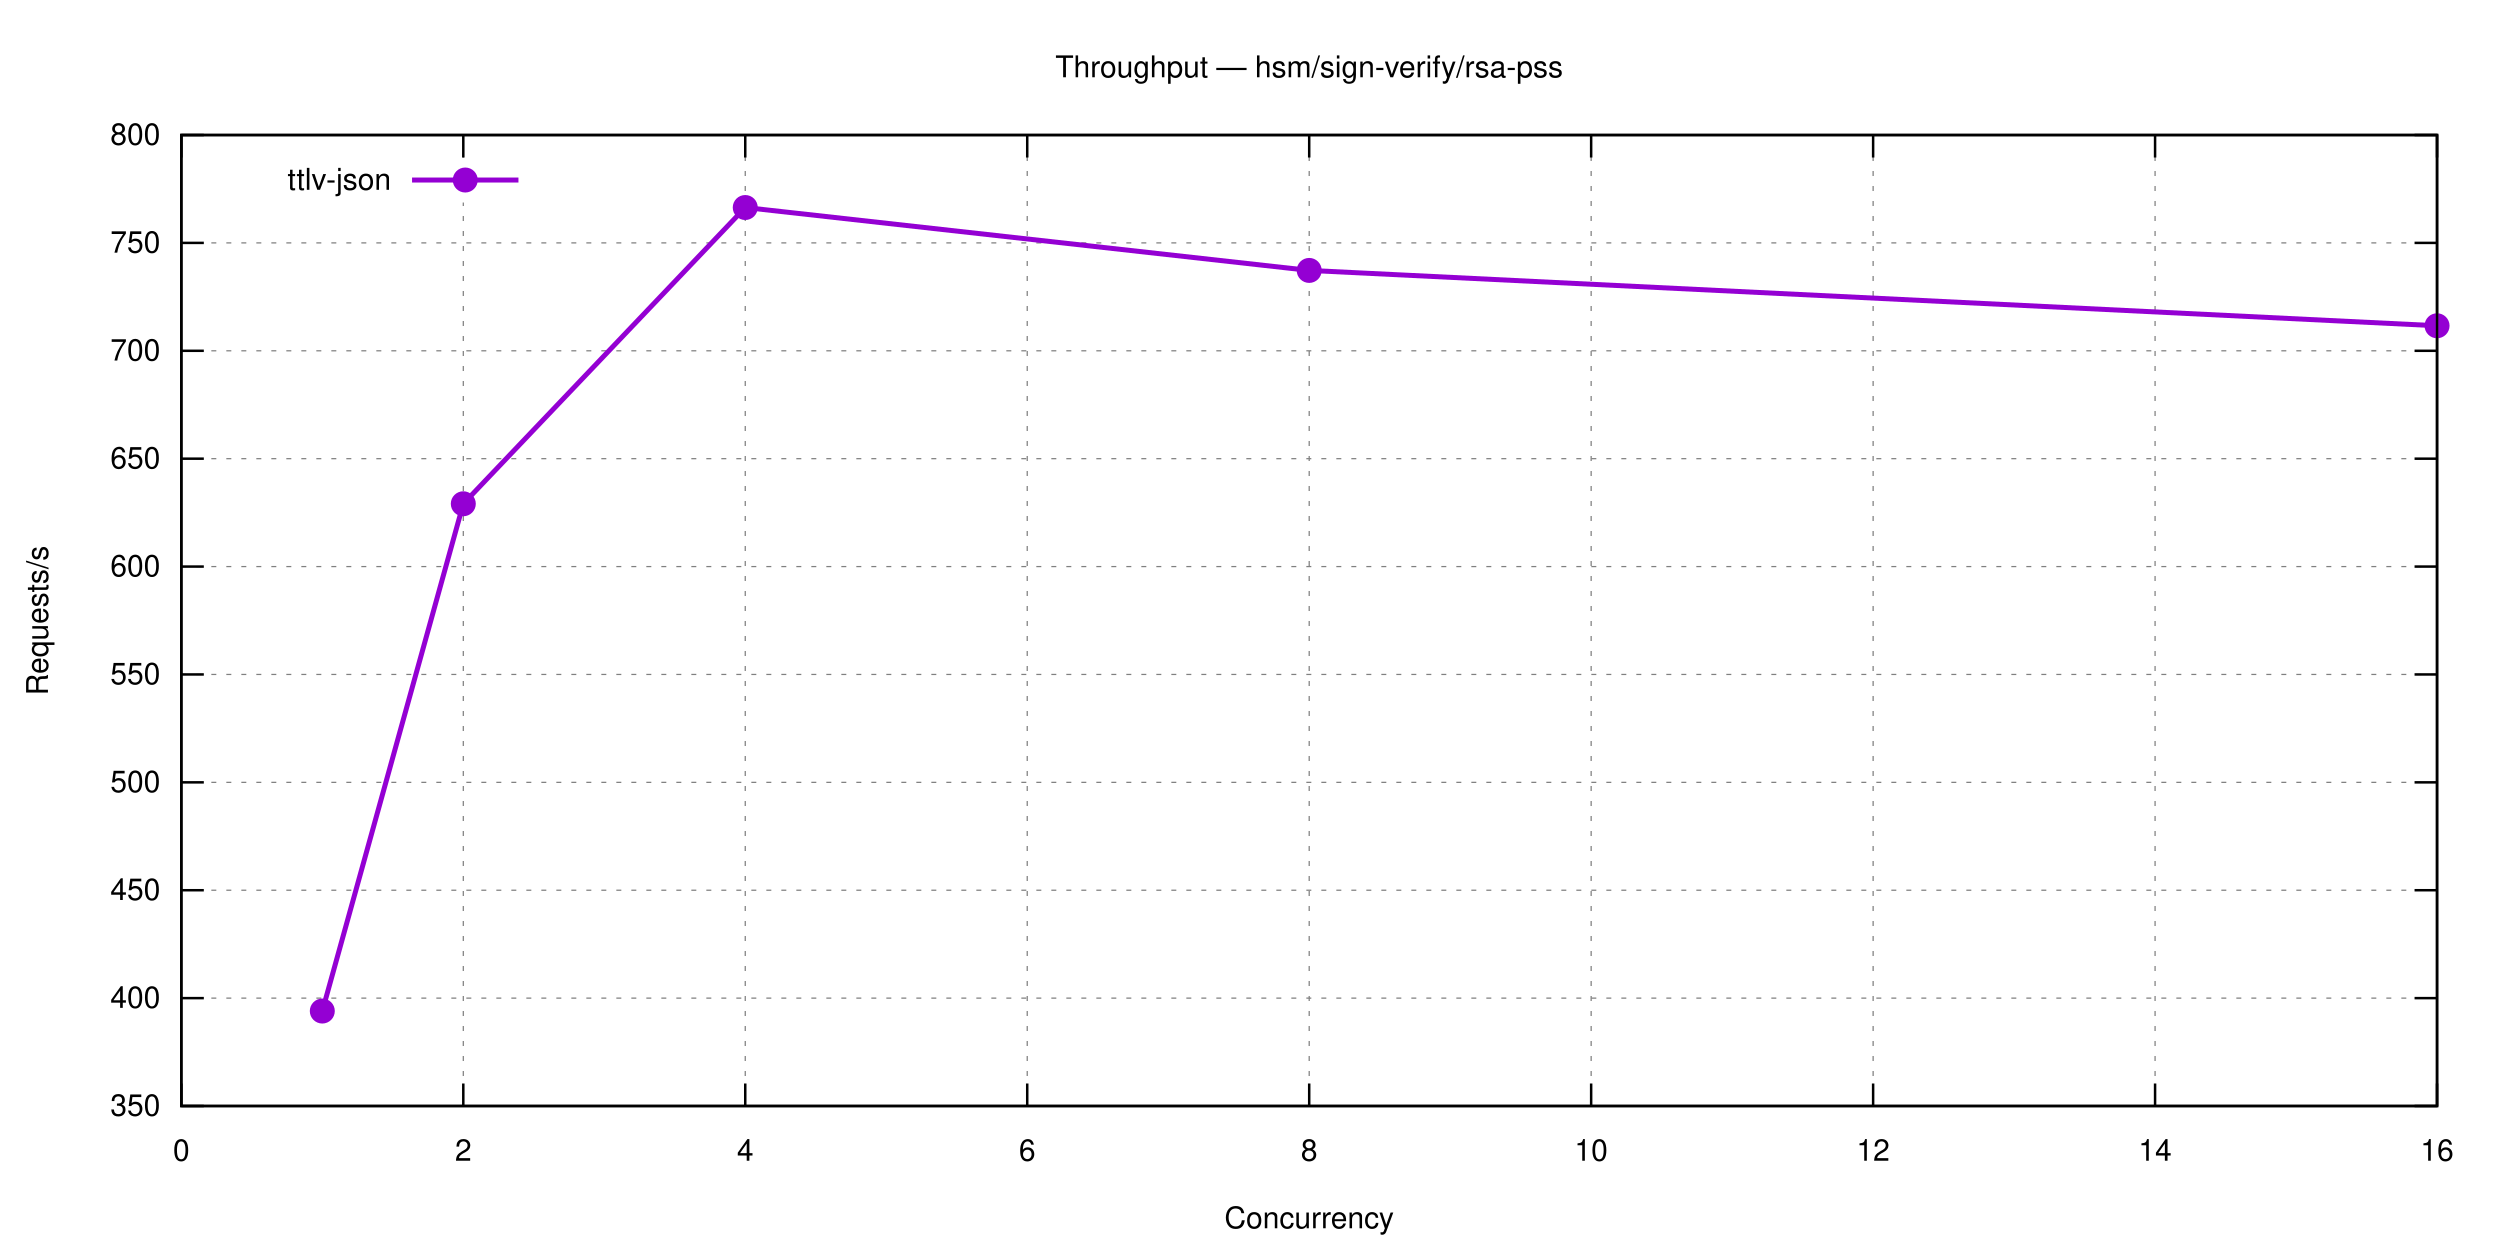
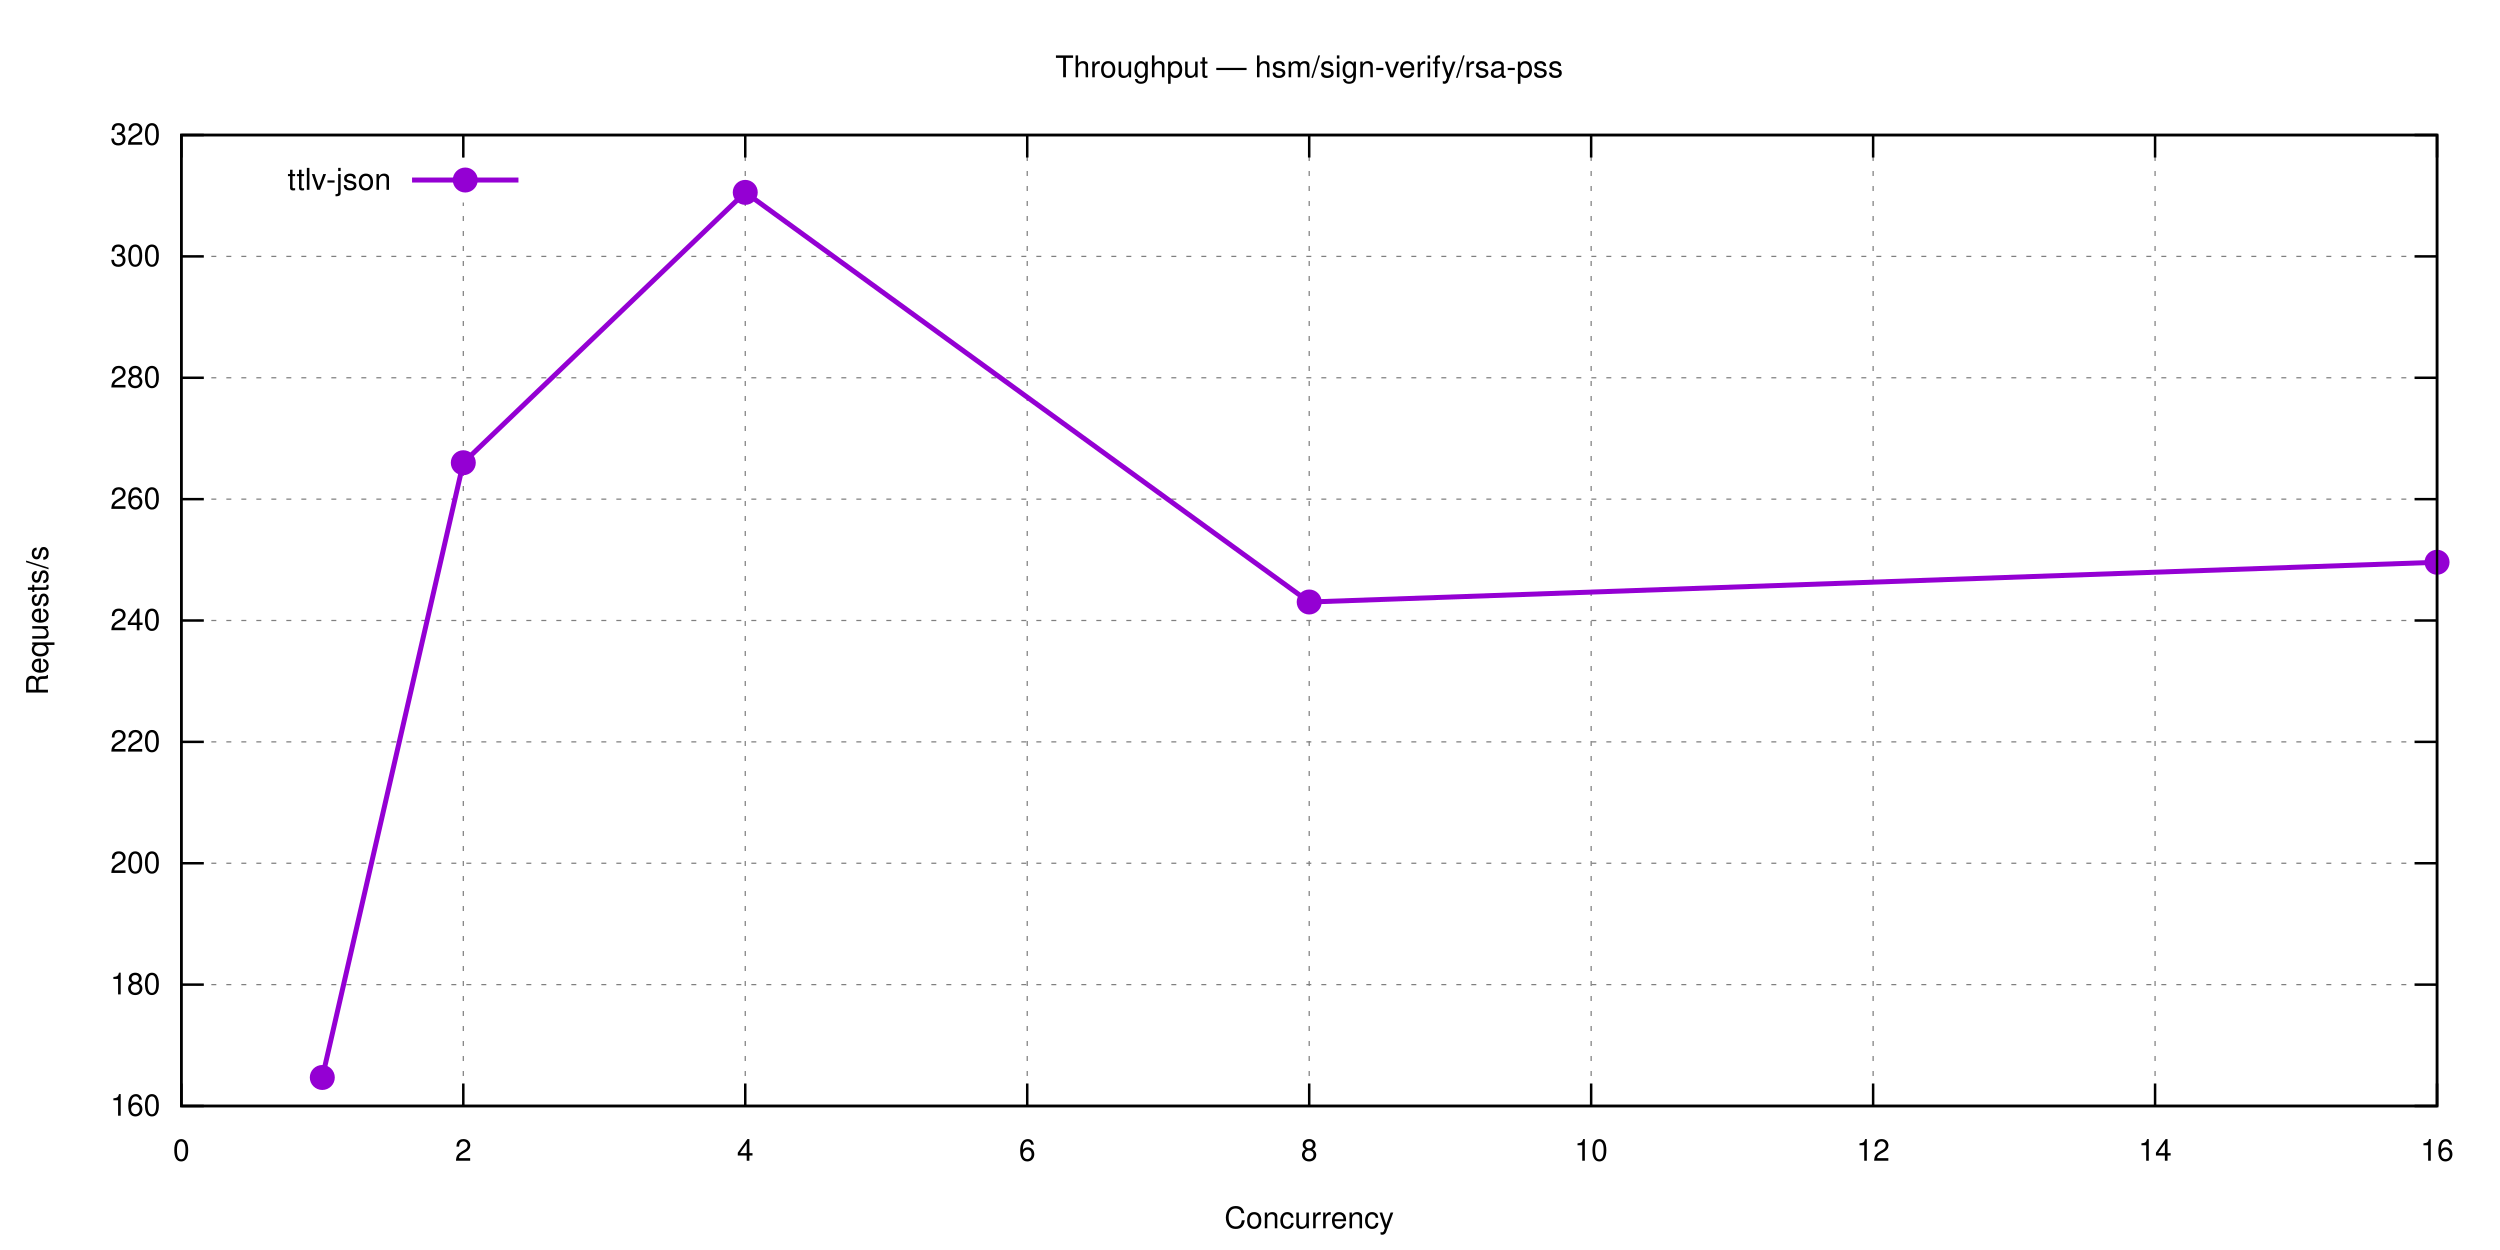
<svg xmlns="http://www.w3.org/2000/svg" xmlns:xlink="http://www.w3.org/1999/xlink" width="1000" height="500" viewBox="0 0 1000 500">
  <g id="gnuplot_canvas">
    <rect x="0" y="0" width="1000" height="500" fill="none" />
    <defs>
      <circle id="gpDot" r="0.5" stroke-width="0.5" stroke="currentColor" />
      <path id="gpPt0" stroke-width="0.222" stroke="currentColor" d="M-1,0 h2 M0,-1 v2" />
      <path id="gpPt1" stroke-width="0.222" stroke="currentColor" d="M-1,-1 L1,1 M1,-1 L-1,1" />
      <path id="gpPt2" stroke-width="0.222" stroke="currentColor" d="M-1,0 L1,0 M0,-1 L0,1 M-1,-1 L1,1 M-1,1 L1,-1" />
      <rect id="gpPt3" stroke-width="0.222" stroke="currentColor" x="-1" y="-1" width="2" height="2" />
      <rect id="gpPt4" stroke-width="0.222" stroke="currentColor" fill="currentColor" x="-1" y="-1" width="2" height="2" />
      <circle id="gpPt5" stroke-width="0.222" stroke="currentColor" cx="0" cy="0" r="1" />
      <use xlink:href="#gpPt5" id="gpPt6" fill="currentColor" stroke="none" />
      <path id="gpPt7" stroke-width="0.222" stroke="currentColor" d="M0,-1.33 L-1.33,0.67 L1.33,0.67 z" />
      <use xlink:href="#gpPt7" id="gpPt8" fill="currentColor" stroke="none" />
      <use xlink:href="#gpPt7" id="gpPt9" stroke="currentColor" transform="rotate(180)" />
      <use xlink:href="#gpPt9" id="gpPt10" fill="currentColor" stroke="none" />
      <use xlink:href="#gpPt3" id="gpPt11" stroke="currentColor" transform="rotate(45)" />
      <use xlink:href="#gpPt11" id="gpPt12" fill="currentColor" stroke="none" />
      <path id="gpPt13" stroke-width="0.222" stroke="currentColor" d="M0,1.330 L1.265,0.411 L0.782,-1.067 L-0.782,-1.076 L-1.265,0.411 z" />
      <use xlink:href="#gpPt13" id="gpPt14" fill="currentColor" stroke="none" />
      <filter id="textbox" filterUnits="objectBoundingBox" x="0" y="0" height="1" width="1">
        <feFlood flood-color="white" flood-opacity="1" result="bgnd" />
        <feComposite in="SourceGraphic" in2="bgnd" operator="atop" />
      </filter>
      <filter id="greybox" filterUnits="objectBoundingBox" x="0" y="0" height="1" width="1">
        <feFlood flood-color="lightgrey" flood-opacity="1" result="grey" />
        <feComposite in="SourceGraphic" in2="grey" operator="atop" />
      </filter>
    </defs>
    <g fill="none" color="white" stroke="currentColor" stroke-width="1.00" stroke-linecap="butt" stroke-linejoin="miter">
</g>
    <g fill="none" color="black" stroke="currentColor" stroke-width="1.00" stroke-linecap="butt" stroke-linejoin="miter">
</g>
    <g fill="none" color="black" stroke="black" stroke-width="0.50" stroke-linecap="butt" stroke-linejoin="miter">
</g>
    <g fill="none" color="gray" stroke="currentColor" stroke-width="0.50" stroke-linecap="butt" stroke-linejoin="miter">
      <path stroke="gray" stroke-dasharray="2,4" class="gridline" d="M72.53,442.40 L974.82,442.40  " />
    </g>
    <g fill="none" color="gray" stroke="gray" stroke-width="1.00" stroke-linecap="butt" stroke-linejoin="miter">
</g>
    <g fill="none" color="black" stroke="currentColor" stroke-width="1.00" stroke-linecap="butt" stroke-linejoin="miter">
      <path stroke="black" d="M72.53,442.40 L81.53,442.40 M974.82,442.40 L965.82,442.40  " />
      <g transform="translate(64.14,446.30)" stroke="none" fill="black" font-family="Helvetica" font-size="12.00" text-anchor="end">
        <text>
-           <tspan font-family="Helvetica"> 350</tspan>
-         </text>
-       </g>
-     </g>
-     <g fill="none" color="black" stroke="currentColor" stroke-width="1.00" stroke-linecap="butt" stroke-linejoin="miter">
- </g>
-     <g fill="none" color="black" stroke="black" stroke-width="0.50" stroke-linecap="butt" stroke-linejoin="miter">
- </g>
-     <g fill="none" color="gray" stroke="currentColor" stroke-width="0.50" stroke-linecap="butt" stroke-linejoin="miter">
-       <path stroke="gray" stroke-dasharray="2,4" class="gridline" d="M72.53,399.25 L974.82,399.25  " />
-     </g>
-     <g fill="none" color="gray" stroke="gray" stroke-width="1.00" stroke-linecap="butt" stroke-linejoin="miter">
- </g>
-     <g fill="none" color="black" stroke="currentColor" stroke-width="1.00" stroke-linecap="butt" stroke-linejoin="miter">
-       <path stroke="black" d="M72.53,399.25 L81.53,399.25 M974.82,399.25 L965.82,399.25  " />
-       <g transform="translate(64.14,403.15)" stroke="none" fill="black" font-family="Helvetica" font-size="12.00" text-anchor="end">
-         <text>
-           <tspan font-family="Helvetica"> 400</tspan>
-         </text>
-       </g>
-     </g>
-     <g fill="none" color="black" stroke="currentColor" stroke-width="1.00" stroke-linecap="butt" stroke-linejoin="miter">
- </g>
-     <g fill="none" color="black" stroke="black" stroke-width="0.50" stroke-linecap="butt" stroke-linejoin="miter">
- </g>
-     <g fill="none" color="gray" stroke="currentColor" stroke-width="0.50" stroke-linecap="butt" stroke-linejoin="miter">
-       <path stroke="gray" stroke-dasharray="2,4" class="gridline" d="M72.53,356.09 L974.82,356.09  " />
-     </g>
-     <g fill="none" color="gray" stroke="gray" stroke-width="1.00" stroke-linecap="butt" stroke-linejoin="miter">
- </g>
-     <g fill="none" color="black" stroke="currentColor" stroke-width="1.00" stroke-linecap="butt" stroke-linejoin="miter">
-       <path stroke="black" d="M72.53,356.09 L81.53,356.09 M974.82,356.09 L965.82,356.09  " />
-       <g transform="translate(64.14,359.99)" stroke="none" fill="black" font-family="Helvetica" font-size="12.00" text-anchor="end">
-         <text>
-           <tspan font-family="Helvetica"> 450</tspan>
-         </text>
-       </g>
-     </g>
-     <g fill="none" color="black" stroke="currentColor" stroke-width="1.00" stroke-linecap="butt" stroke-linejoin="miter">
- </g>
-     <g fill="none" color="black" stroke="black" stroke-width="0.50" stroke-linecap="butt" stroke-linejoin="miter">
- </g>
-     <g fill="none" color="gray" stroke="currentColor" stroke-width="0.50" stroke-linecap="butt" stroke-linejoin="miter">
-       <path stroke="gray" stroke-dasharray="2,4" class="gridline" d="M72.53,312.94 L974.82,312.94  " />
-     </g>
-     <g fill="none" color="gray" stroke="gray" stroke-width="1.00" stroke-linecap="butt" stroke-linejoin="miter">
- </g>
-     <g fill="none" color="black" stroke="currentColor" stroke-width="1.00" stroke-linecap="butt" stroke-linejoin="miter">
-       <path stroke="black" d="M72.53,312.94 L81.53,312.94 M974.82,312.94 L965.82,312.94  " />
-       <g transform="translate(64.14,316.84)" stroke="none" fill="black" font-family="Helvetica" font-size="12.00" text-anchor="end">
-         <text>
-           <tspan font-family="Helvetica"> 500</tspan>
-         </text>
-       </g>
-     </g>
-     <g fill="none" color="black" stroke="currentColor" stroke-width="1.00" stroke-linecap="butt" stroke-linejoin="miter">
- </g>
-     <g fill="none" color="black" stroke="black" stroke-width="0.50" stroke-linecap="butt" stroke-linejoin="miter">
- </g>
-     <g fill="none" color="gray" stroke="currentColor" stroke-width="0.50" stroke-linecap="butt" stroke-linejoin="miter">
-       <path stroke="gray" stroke-dasharray="2,4" class="gridline" d="M72.53,269.78 L974.82,269.78  " />
-     </g>
-     <g fill="none" color="gray" stroke="gray" stroke-width="1.00" stroke-linecap="butt" stroke-linejoin="miter">
- </g>
-     <g fill="none" color="black" stroke="currentColor" stroke-width="1.00" stroke-linecap="butt" stroke-linejoin="miter">
-       <path stroke="black" d="M72.53,269.78 L81.53,269.78 M974.82,269.78 L965.82,269.78  " />
-       <g transform="translate(64.14,273.68)" stroke="none" fill="black" font-family="Helvetica" font-size="12.00" text-anchor="end">
-         <text>
-           <tspan font-family="Helvetica"> 550</tspan>
-         </text>
-       </g>
-     </g>
-     <g fill="none" color="black" stroke="currentColor" stroke-width="1.00" stroke-linecap="butt" stroke-linejoin="miter">
- </g>
-     <g fill="none" color="black" stroke="black" stroke-width="0.50" stroke-linecap="butt" stroke-linejoin="miter">
- </g>
-     <g fill="none" color="gray" stroke="currentColor" stroke-width="0.50" stroke-linecap="butt" stroke-linejoin="miter">
-       <path stroke="gray" stroke-dasharray="2,4" class="gridline" d="M72.53,226.63 L974.82,226.63  " />
-     </g>
-     <g fill="none" color="gray" stroke="gray" stroke-width="1.00" stroke-linecap="butt" stroke-linejoin="miter">
- </g>
-     <g fill="none" color="black" stroke="currentColor" stroke-width="1.00" stroke-linecap="butt" stroke-linejoin="miter">
-       <path stroke="black" d="M72.53,226.63 L81.53,226.63 M974.82,226.63 L965.82,226.63  " />
-       <g transform="translate(64.14,230.53)" stroke="none" fill="black" font-family="Helvetica" font-size="12.00" text-anchor="end">
-         <text>
-           <tspan font-family="Helvetica"> 600</tspan>
-         </text>
-       </g>
-     </g>
-     <g fill="none" color="black" stroke="currentColor" stroke-width="1.00" stroke-linecap="butt" stroke-linejoin="miter">
- </g>
-     <g fill="none" color="black" stroke="black" stroke-width="0.50" stroke-linecap="butt" stroke-linejoin="miter">
- </g>
-     <g fill="none" color="gray" stroke="currentColor" stroke-width="0.50" stroke-linecap="butt" stroke-linejoin="miter">
-       <path stroke="gray" stroke-dasharray="2,4" class="gridline" d="M72.53,183.47 L974.82,183.47  " />
-     </g>
-     <g fill="none" color="gray" stroke="gray" stroke-width="1.00" stroke-linecap="butt" stroke-linejoin="miter">
- </g>
-     <g fill="none" color="black" stroke="currentColor" stroke-width="1.00" stroke-linecap="butt" stroke-linejoin="miter">
-       <path stroke="black" d="M72.53,183.47 L81.53,183.47 M974.82,183.47 L965.82,183.47  " />
-       <g transform="translate(64.14,187.37)" stroke="none" fill="black" font-family="Helvetica" font-size="12.00" text-anchor="end">
-         <text>
-           <tspan font-family="Helvetica"> 650</tspan>
-         </text>
-       </g>
-     </g>
-     <g fill="none" color="black" stroke="currentColor" stroke-width="1.00" stroke-linecap="butt" stroke-linejoin="miter">
- </g>
-     <g fill="none" color="black" stroke="black" stroke-width="0.50" stroke-linecap="butt" stroke-linejoin="miter">
- </g>
-     <g fill="none" color="gray" stroke="currentColor" stroke-width="0.50" stroke-linecap="butt" stroke-linejoin="miter">
-       <path stroke="gray" stroke-dasharray="2,4" class="gridline" d="M72.53,140.32 L974.82,140.32  " />
-     </g>
-     <g fill="none" color="gray" stroke="gray" stroke-width="1.00" stroke-linecap="butt" stroke-linejoin="miter">
- </g>
-     <g fill="none" color="black" stroke="currentColor" stroke-width="1.00" stroke-linecap="butt" stroke-linejoin="miter">
-       <path stroke="black" d="M72.53,140.32 L81.53,140.32 M974.82,140.32 L965.82,140.32  " />
-       <g transform="translate(64.14,144.22)" stroke="none" fill="black" font-family="Helvetica" font-size="12.00" text-anchor="end">
-         <text>
-           <tspan font-family="Helvetica"> 700</tspan>
-         </text>
-       </g>
-     </g>
-     <g fill="none" color="black" stroke="currentColor" stroke-width="1.00" stroke-linecap="butt" stroke-linejoin="miter">
- </g>
-     <g fill="none" color="black" stroke="black" stroke-width="0.50" stroke-linecap="butt" stroke-linejoin="miter">
- </g>
-     <g fill="none" color="gray" stroke="currentColor" stroke-width="0.50" stroke-linecap="butt" stroke-linejoin="miter">
-       <path stroke="gray" stroke-dasharray="2,4" class="gridline" d="M72.53,97.16 L974.82,97.16  " />
-     </g>
-     <g fill="none" color="gray" stroke="gray" stroke-width="1.00" stroke-linecap="butt" stroke-linejoin="miter">
- </g>
-     <g fill="none" color="black" stroke="currentColor" stroke-width="1.00" stroke-linecap="butt" stroke-linejoin="miter">
-       <path stroke="black" d="M72.53,97.16 L81.53,97.16 M974.82,97.16 L965.82,97.16  " />
-       <g transform="translate(64.14,101.06)" stroke="none" fill="black" font-family="Helvetica" font-size="12.00" text-anchor="end">
-         <text>
-           <tspan font-family="Helvetica"> 750</tspan>
+           <tspan font-family="Helvetica"> 160</tspan>
+         </text>
+       </g>
+     </g>
+     <g fill="none" color="black" stroke="currentColor" stroke-width="1.00" stroke-linecap="butt" stroke-linejoin="miter">
+ </g>
+     <g fill="none" color="black" stroke="black" stroke-width="0.50" stroke-linecap="butt" stroke-linejoin="miter">
+ </g>
+     <g fill="none" color="gray" stroke="currentColor" stroke-width="0.50" stroke-linecap="butt" stroke-linejoin="miter">
+       <path stroke="gray" stroke-dasharray="2,4" class="gridline" d="M72.53,393.85 L974.82,393.85  " />
+     </g>
+     <g fill="none" color="gray" stroke="gray" stroke-width="1.00" stroke-linecap="butt" stroke-linejoin="miter">
+ </g>
+     <g fill="none" color="black" stroke="currentColor" stroke-width="1.00" stroke-linecap="butt" stroke-linejoin="miter">
+       <path stroke="black" d="M72.53,393.85 L81.53,393.85 M974.82,393.85 L965.82,393.85  " />
+       <g transform="translate(64.14,397.75)" stroke="none" fill="black" font-family="Helvetica" font-size="12.00" text-anchor="end">
+         <text>
+           <tspan font-family="Helvetica"> 180</tspan>
+         </text>
+       </g>
+     </g>
+     <g fill="none" color="black" stroke="currentColor" stroke-width="1.00" stroke-linecap="butt" stroke-linejoin="miter">
+ </g>
+     <g fill="none" color="black" stroke="black" stroke-width="0.50" stroke-linecap="butt" stroke-linejoin="miter">
+ </g>
+     <g fill="none" color="gray" stroke="currentColor" stroke-width="0.50" stroke-linecap="butt" stroke-linejoin="miter">
+       <path stroke="gray" stroke-dasharray="2,4" class="gridline" d="M72.53,345.30 L974.82,345.30  " />
+     </g>
+     <g fill="none" color="gray" stroke="gray" stroke-width="1.00" stroke-linecap="butt" stroke-linejoin="miter">
+ </g>
+     <g fill="none" color="black" stroke="currentColor" stroke-width="1.00" stroke-linecap="butt" stroke-linejoin="miter">
+       <path stroke="black" d="M72.53,345.30 L81.53,345.30 M974.82,345.30 L965.82,345.30  " />
+       <g transform="translate(64.14,349.20)" stroke="none" fill="black" font-family="Helvetica" font-size="12.00" text-anchor="end">
+         <text>
+           <tspan font-family="Helvetica"> 200</tspan>
+         </text>
+       </g>
+     </g>
+     <g fill="none" color="black" stroke="currentColor" stroke-width="1.00" stroke-linecap="butt" stroke-linejoin="miter">
+ </g>
+     <g fill="none" color="black" stroke="black" stroke-width="0.50" stroke-linecap="butt" stroke-linejoin="miter">
+ </g>
+     <g fill="none" color="gray" stroke="currentColor" stroke-width="0.50" stroke-linecap="butt" stroke-linejoin="miter">
+       <path stroke="gray" stroke-dasharray="2,4" class="gridline" d="M72.53,296.75 L974.82,296.75  " />
+     </g>
+     <g fill="none" color="gray" stroke="gray" stroke-width="1.00" stroke-linecap="butt" stroke-linejoin="miter">
+ </g>
+     <g fill="none" color="black" stroke="currentColor" stroke-width="1.00" stroke-linecap="butt" stroke-linejoin="miter">
+       <path stroke="black" d="M72.53,296.75 L81.53,296.75 M974.82,296.75 L965.82,296.75  " />
+       <g transform="translate(64.14,300.65)" stroke="none" fill="black" font-family="Helvetica" font-size="12.00" text-anchor="end">
+         <text>
+           <tspan font-family="Helvetica"> 220</tspan>
+         </text>
+       </g>
+     </g>
+     <g fill="none" color="black" stroke="currentColor" stroke-width="1.00" stroke-linecap="butt" stroke-linejoin="miter">
+ </g>
+     <g fill="none" color="black" stroke="black" stroke-width="0.50" stroke-linecap="butt" stroke-linejoin="miter">
+ </g>
+     <g fill="none" color="gray" stroke="currentColor" stroke-width="0.50" stroke-linecap="butt" stroke-linejoin="miter">
+       <path stroke="gray" stroke-dasharray="2,4" class="gridline" d="M72.53,248.20 L974.82,248.20  " />
+     </g>
+     <g fill="none" color="gray" stroke="gray" stroke-width="1.00" stroke-linecap="butt" stroke-linejoin="miter">
+ </g>
+     <g fill="none" color="black" stroke="currentColor" stroke-width="1.00" stroke-linecap="butt" stroke-linejoin="miter">
+       <path stroke="black" d="M72.53,248.20 L81.53,248.20 M974.82,248.20 L965.82,248.20  " />
+       <g transform="translate(64.14,252.10)" stroke="none" fill="black" font-family="Helvetica" font-size="12.00" text-anchor="end">
+         <text>
+           <tspan font-family="Helvetica"> 240</tspan>
+         </text>
+       </g>
+     </g>
+     <g fill="none" color="black" stroke="currentColor" stroke-width="1.00" stroke-linecap="butt" stroke-linejoin="miter">
+ </g>
+     <g fill="none" color="black" stroke="black" stroke-width="0.50" stroke-linecap="butt" stroke-linejoin="miter">
+ </g>
+     <g fill="none" color="gray" stroke="currentColor" stroke-width="0.50" stroke-linecap="butt" stroke-linejoin="miter">
+       <path stroke="gray" stroke-dasharray="2,4" class="gridline" d="M72.53,199.66 L974.82,199.66  " />
+     </g>
+     <g fill="none" color="gray" stroke="gray" stroke-width="1.00" stroke-linecap="butt" stroke-linejoin="miter">
+ </g>
+     <g fill="none" color="black" stroke="currentColor" stroke-width="1.00" stroke-linecap="butt" stroke-linejoin="miter">
+       <path stroke="black" d="M72.53,199.66 L81.53,199.66 M974.82,199.66 L965.82,199.66  " />
+       <g transform="translate(64.14,203.56)" stroke="none" fill="black" font-family="Helvetica" font-size="12.00" text-anchor="end">
+         <text>
+           <tspan font-family="Helvetica"> 260</tspan>
+         </text>
+       </g>
+     </g>
+     <g fill="none" color="black" stroke="currentColor" stroke-width="1.00" stroke-linecap="butt" stroke-linejoin="miter">
+ </g>
+     <g fill="none" color="black" stroke="black" stroke-width="0.50" stroke-linecap="butt" stroke-linejoin="miter">
+ </g>
+     <g fill="none" color="gray" stroke="currentColor" stroke-width="0.50" stroke-linecap="butt" stroke-linejoin="miter">
+       <path stroke="gray" stroke-dasharray="2,4" class="gridline" d="M72.53,151.11 L974.82,151.11  " />
+     </g>
+     <g fill="none" color="gray" stroke="gray" stroke-width="1.00" stroke-linecap="butt" stroke-linejoin="miter">
+ </g>
+     <g fill="none" color="black" stroke="currentColor" stroke-width="1.00" stroke-linecap="butt" stroke-linejoin="miter">
+       <path stroke="black" d="M72.53,151.11 L81.53,151.11 M974.82,151.11 L965.82,151.11  " />
+       <g transform="translate(64.14,155.01)" stroke="none" fill="black" font-family="Helvetica" font-size="12.00" text-anchor="end">
+         <text>
+           <tspan font-family="Helvetica"> 280</tspan>
+         </text>
+       </g>
+     </g>
+     <g fill="none" color="black" stroke="currentColor" stroke-width="1.00" stroke-linecap="butt" stroke-linejoin="miter">
+ </g>
+     <g fill="none" color="black" stroke="black" stroke-width="0.50" stroke-linecap="butt" stroke-linejoin="miter">
+ </g>
+     <g fill="none" color="gray" stroke="currentColor" stroke-width="0.50" stroke-linecap="butt" stroke-linejoin="miter">
+       <path stroke="gray" stroke-dasharray="2,4" class="gridline" d="M72.53,102.56 L974.82,102.56  " />
+     </g>
+     <g fill="none" color="gray" stroke="gray" stroke-width="1.00" stroke-linecap="butt" stroke-linejoin="miter">
+ </g>
+     <g fill="none" color="black" stroke="currentColor" stroke-width="1.00" stroke-linecap="butt" stroke-linejoin="miter">
+       <path stroke="black" d="M72.53,102.56 L81.53,102.56 M974.82,102.56 L965.82,102.56  " />
+       <g transform="translate(64.14,106.46)" stroke="none" fill="black" font-family="Helvetica" font-size="12.00" text-anchor="end">
+         <text>
+           <tspan font-family="Helvetica"> 300</tspan>
        </text>
      </g>
    </g>
    <g fill="none" color="black" stroke="currentColor" stroke-width="1.00" stroke-linecap="butt" stroke-linejoin="miter">
</g>
    <g fill="none" color="black" stroke="black" stroke-width="0.50" stroke-linecap="butt" stroke-linejoin="miter">
</g>
    <g fill="none" color="gray" stroke="currentColor" stroke-width="0.50" stroke-linecap="butt" stroke-linejoin="miter">
      <path stroke="gray" stroke-dasharray="2,4" class="gridline" d="M72.53,54.01 L974.82,54.01  " />
    </g>
    <g fill="none" color="gray" stroke="gray" stroke-width="1.00" stroke-linecap="butt" stroke-linejoin="miter">
</g>
    <g fill="none" color="black" stroke="currentColor" stroke-width="1.00" stroke-linecap="butt" stroke-linejoin="miter">
      <path stroke="black" d="M72.53,54.01 L81.53,54.01 M974.82,54.01 L965.82,54.01  " />
      <g transform="translate(64.14,57.91)" stroke="none" fill="black" font-family="Helvetica" font-size="12.00" text-anchor="end">
        <text>
-           <tspan font-family="Helvetica"> 800</tspan>
+           <tspan font-family="Helvetica"> 320</tspan>
        </text>
      </g>
    </g>
    <g fill="none" color="black" stroke="currentColor" stroke-width="1.00" stroke-linecap="butt" stroke-linejoin="miter">
</g>
    <g fill="none" color="black" stroke="black" stroke-width="0.50" stroke-linecap="butt" stroke-linejoin="miter">
</g>
    <g fill="none" color="gray" stroke="currentColor" stroke-width="0.50" stroke-linecap="butt" stroke-linejoin="miter">
      <path stroke="gray" stroke-dasharray="2,4" class="gridline" d="M72.53,442.40 L72.53,54.01  " />
    </g>
    <g fill="none" color="gray" stroke="gray" stroke-width="1.00" stroke-linecap="butt" stroke-linejoin="miter">
</g>
    <g fill="none" color="black" stroke="currentColor" stroke-width="1.00" stroke-linecap="butt" stroke-linejoin="miter">
      <path stroke="black" d="M72.53,442.40 L72.53,433.40 M72.53,54.01 L72.53,63.01  " />
      <g transform="translate(72.53,464.30)" stroke="none" fill="black" font-family="Helvetica" font-size="12.00" text-anchor="middle">
        <text>
          <tspan font-family="Helvetica"> 0</tspan>
        </text>
      </g>
    </g>
    <g fill="none" color="black" stroke="currentColor" stroke-width="1.00" stroke-linecap="butt" stroke-linejoin="miter">
</g>
    <g fill="none" color="black" stroke="black" stroke-width="0.50" stroke-linecap="butt" stroke-linejoin="miter">
</g>
    <g fill="none" color="gray" stroke="currentColor" stroke-width="0.50" stroke-linecap="butt" stroke-linejoin="miter">
      <path stroke="gray" stroke-dasharray="2,4" class="gridline" d="M185.32,442.40 L185.32,81.01 M185.32,63.01 L185.32,54.01  " />
    </g>
    <g fill="none" color="gray" stroke="gray" stroke-width="1.00" stroke-linecap="butt" stroke-linejoin="miter">
</g>
    <g fill="none" color="black" stroke="currentColor" stroke-width="1.00" stroke-linecap="butt" stroke-linejoin="miter">
      <path stroke="black" d="M185.32,442.40 L185.32,433.40 M185.32,54.01 L185.32,63.01  " />
      <g transform="translate(185.32,464.30)" stroke="none" fill="black" font-family="Helvetica" font-size="12.00" text-anchor="middle">
        <text>
          <tspan font-family="Helvetica"> 2</tspan>
        </text>
      </g>
    </g>
    <g fill="none" color="black" stroke="currentColor" stroke-width="1.00" stroke-linecap="butt" stroke-linejoin="miter">
</g>
    <g fill="none" color="black" stroke="black" stroke-width="0.50" stroke-linecap="butt" stroke-linejoin="miter">
</g>
    <g fill="none" color="gray" stroke="currentColor" stroke-width="0.50" stroke-linecap="butt" stroke-linejoin="miter">
      <path stroke="gray" stroke-dasharray="2,4" class="gridline" d="M298.10,442.40 L298.10,54.01  " />
    </g>
    <g fill="none" color="gray" stroke="gray" stroke-width="1.00" stroke-linecap="butt" stroke-linejoin="miter">
</g>
    <g fill="none" color="black" stroke="currentColor" stroke-width="1.00" stroke-linecap="butt" stroke-linejoin="miter">
      <path stroke="black" d="M298.10,442.40 L298.10,433.40 M298.10,54.01 L298.10,63.01  " />
      <g transform="translate(298.10,464.30)" stroke="none" fill="black" font-family="Helvetica" font-size="12.00" text-anchor="middle">
        <text>
          <tspan font-family="Helvetica"> 4</tspan>
        </text>
      </g>
    </g>
    <g fill="none" color="black" stroke="currentColor" stroke-width="1.00" stroke-linecap="butt" stroke-linejoin="miter">
</g>
    <g fill="none" color="black" stroke="black" stroke-width="0.50" stroke-linecap="butt" stroke-linejoin="miter">
</g>
    <g fill="none" color="gray" stroke="currentColor" stroke-width="0.50" stroke-linecap="butt" stroke-linejoin="miter">
      <path stroke="gray" stroke-dasharray="2,4" class="gridline" d="M410.89,442.40 L410.89,54.01  " />
    </g>
    <g fill="none" color="gray" stroke="gray" stroke-width="1.00" stroke-linecap="butt" stroke-linejoin="miter">
</g>
    <g fill="none" color="black" stroke="currentColor" stroke-width="1.00" stroke-linecap="butt" stroke-linejoin="miter">
      <path stroke="black" d="M410.89,442.40 L410.89,433.40 M410.89,54.01 L410.89,63.01  " />
      <g transform="translate(410.89,464.30)" stroke="none" fill="black" font-family="Helvetica" font-size="12.00" text-anchor="middle">
        <text>
          <tspan font-family="Helvetica"> 6</tspan>
        </text>
      </g>
    </g>
    <g fill="none" color="black" stroke="currentColor" stroke-width="1.00" stroke-linecap="butt" stroke-linejoin="miter">
</g>
    <g fill="none" color="black" stroke="black" stroke-width="0.50" stroke-linecap="butt" stroke-linejoin="miter">
</g>
    <g fill="none" color="gray" stroke="currentColor" stroke-width="0.50" stroke-linecap="butt" stroke-linejoin="miter">
      <path stroke="gray" stroke-dasharray="2,4" class="gridline" d="M523.68,442.40 L523.68,54.01  " />
    </g>
    <g fill="none" color="gray" stroke="gray" stroke-width="1.00" stroke-linecap="butt" stroke-linejoin="miter">
</g>
    <g fill="none" color="black" stroke="currentColor" stroke-width="1.00" stroke-linecap="butt" stroke-linejoin="miter">
      <path stroke="black" d="M523.68,442.40 L523.68,433.40 M523.68,54.01 L523.68,63.01  " />
      <g transform="translate(523.68,464.30)" stroke="none" fill="black" font-family="Helvetica" font-size="12.00" text-anchor="middle">
        <text>
          <tspan font-family="Helvetica"> 8</tspan>
        </text>
      </g>
    </g>
    <g fill="none" color="black" stroke="currentColor" stroke-width="1.00" stroke-linecap="butt" stroke-linejoin="miter">
</g>
    <g fill="none" color="black" stroke="black" stroke-width="0.50" stroke-linecap="butt" stroke-linejoin="miter">
</g>
    <g fill="none" color="gray" stroke="currentColor" stroke-width="0.50" stroke-linecap="butt" stroke-linejoin="miter">
      <path stroke="gray" stroke-dasharray="2,4" class="gridline" d="M636.46,442.40 L636.46,54.01  " />
    </g>
    <g fill="none" color="gray" stroke="gray" stroke-width="1.00" stroke-linecap="butt" stroke-linejoin="miter">
</g>
    <g fill="none" color="black" stroke="currentColor" stroke-width="1.00" stroke-linecap="butt" stroke-linejoin="miter">
      <path stroke="black" d="M636.46,442.40 L636.46,433.40 M636.46,54.01 L636.46,63.01  " />
      <g transform="translate(636.46,464.30)" stroke="none" fill="black" font-family="Helvetica" font-size="12.00" text-anchor="middle">
        <text>
          <tspan font-family="Helvetica"> 10</tspan>
        </text>
      </g>
    </g>
    <g fill="none" color="black" stroke="currentColor" stroke-width="1.00" stroke-linecap="butt" stroke-linejoin="miter">
</g>
    <g fill="none" color="black" stroke="black" stroke-width="0.50" stroke-linecap="butt" stroke-linejoin="miter">
</g>
    <g fill="none" color="gray" stroke="currentColor" stroke-width="0.50" stroke-linecap="butt" stroke-linejoin="miter">
      <path stroke="gray" stroke-dasharray="2,4" class="gridline" d="M749.25,442.40 L749.25,54.01  " />
    </g>
    <g fill="none" color="gray" stroke="gray" stroke-width="1.00" stroke-linecap="butt" stroke-linejoin="miter">
</g>
    <g fill="none" color="black" stroke="currentColor" stroke-width="1.00" stroke-linecap="butt" stroke-linejoin="miter">
      <path stroke="black" d="M749.25,442.40 L749.25,433.40 M749.25,54.01 L749.25,63.01  " />
      <g transform="translate(749.25,464.30)" stroke="none" fill="black" font-family="Helvetica" font-size="12.00" text-anchor="middle">
        <text>
          <tspan font-family="Helvetica"> 12</tspan>
        </text>
      </g>
    </g>
    <g fill="none" color="black" stroke="currentColor" stroke-width="1.00" stroke-linecap="butt" stroke-linejoin="miter">
</g>
    <g fill="none" color="black" stroke="black" stroke-width="0.50" stroke-linecap="butt" stroke-linejoin="miter">
</g>
    <g fill="none" color="gray" stroke="currentColor" stroke-width="0.50" stroke-linecap="butt" stroke-linejoin="miter">
      <path stroke="gray" stroke-dasharray="2,4" class="gridline" d="M862.03,442.40 L862.03,54.01  " />
    </g>
    <g fill="none" color="gray" stroke="gray" stroke-width="1.00" stroke-linecap="butt" stroke-linejoin="miter">
</g>
    <g fill="none" color="black" stroke="currentColor" stroke-width="1.00" stroke-linecap="butt" stroke-linejoin="miter">
      <path stroke="black" d="M862.03,442.40 L862.03,433.40 M862.03,54.01 L862.03,63.01  " />
      <g transform="translate(862.03,464.30)" stroke="none" fill="black" font-family="Helvetica" font-size="12.00" text-anchor="middle">
        <text>
          <tspan font-family="Helvetica"> 14</tspan>
        </text>
      </g>
    </g>
    <g fill="none" color="black" stroke="currentColor" stroke-width="1.00" stroke-linecap="butt" stroke-linejoin="miter">
</g>
    <g fill="none" color="black" stroke="black" stroke-width="0.50" stroke-linecap="butt" stroke-linejoin="miter">
</g>
    <g fill="none" color="gray" stroke="currentColor" stroke-width="0.50" stroke-linecap="butt" stroke-linejoin="miter">
      <path stroke="gray" stroke-dasharray="2,4" class="gridline" d="M974.82,442.40 L974.82,54.01  " />
    </g>
    <g fill="none" color="gray" stroke="gray" stroke-width="1.00" stroke-linecap="butt" stroke-linejoin="miter">
</g>
    <g fill="none" color="black" stroke="currentColor" stroke-width="1.00" stroke-linecap="butt" stroke-linejoin="miter">
      <path stroke="black" d="M974.82,442.40 L974.82,433.40 M974.82,54.01 L974.82,63.01  " />
      <g transform="translate(974.82,464.30)" stroke="none" fill="black" font-family="Helvetica" font-size="12.00" text-anchor="middle">
        <text>
          <tspan font-family="Helvetica"> 16</tspan>
        </text>
      </g>
    </g>
    <g fill="none" color="black" stroke="currentColor" stroke-width="1.00" stroke-linecap="butt" stroke-linejoin="miter">
</g>
    <g fill="none" color="black" stroke="currentColor" stroke-width="1.00" stroke-linecap="butt" stroke-linejoin="miter">
      <path stroke="black" d="M72.53,54.01 L72.53,442.40 L974.82,442.40 L974.82,54.01 L72.53,54.01 Z  " />
    </g>
    <g fill="none" color="black" stroke="currentColor" stroke-width="1.00" stroke-linecap="butt" stroke-linejoin="miter">
</g>
    <g id="gnuplot_plot_1">
      <g fill="none" color="white" stroke="black" stroke-width="2.00" stroke-linecap="butt" stroke-linejoin="miter">
</g>
      <g fill="none" color="black" stroke="currentColor" stroke-width="2.00" stroke-linecap="butt" stroke-linejoin="miter">
        <g transform="translate(156.43,75.91)" stroke="none" fill="black" font-family="Helvetica" font-size="12.00" text-anchor="end">
          <text>
            <tspan font-family="Helvetica">ttlv-json</tspan>
          </text>
        </g>
      </g>
      <g fill="none" color="black" stroke="currentColor" stroke-width="2.00" stroke-linecap="butt" stroke-linejoin="miter">
-         <path stroke="rgb(148,   0, 211)" d="M164.82,72.01 L207.38,72.01 M128.92,404.42 L185.32,201.51 L298.10,83.01 L523.68,108.17 L974.82,130.31  " />
-         <use xlink:href="#gpPt6" transform="translate(128.92,404.42) scale(4.50)" color="rgb(148,   0, 211)" />
-         <use xlink:href="#gpPt6" transform="translate(185.32,201.51) scale(4.50)" color="rgb(148,   0, 211)" />
-         <use xlink:href="#gpPt6" transform="translate(298.10,83.01) scale(4.50)" color="rgb(148,   0, 211)" />
-         <use xlink:href="#gpPt6" transform="translate(523.68,108.17) scale(4.50)" color="rgb(148,   0, 211)" />
-         <use xlink:href="#gpPt6" transform="translate(974.82,130.31) scale(4.50)" color="rgb(148,   0, 211)" />
+         <path stroke="rgb(148,   0, 211)" d="M164.82,72.01 L207.38,72.01 M128.92,430.99 L185.32,185.09 L298.10,76.95 L523.68,240.80 L974.82,224.90  " />
+         <use xlink:href="#gpPt6" transform="translate(128.92,430.99) scale(4.50)" color="rgb(148,   0, 211)" />
+         <use xlink:href="#gpPt6" transform="translate(185.32,185.09) scale(4.50)" color="rgb(148,   0, 211)" />
+         <use xlink:href="#gpPt6" transform="translate(298.10,76.95) scale(4.50)" color="rgb(148,   0, 211)" />
+         <use xlink:href="#gpPt6" transform="translate(523.68,240.80) scale(4.50)" color="rgb(148,   0, 211)" />
+         <use xlink:href="#gpPt6" transform="translate(974.82,224.90) scale(4.50)" color="rgb(148,   0, 211)" />
        <use xlink:href="#gpPt6" transform="translate(186.10,72.01) scale(4.50)" color="rgb(148,   0, 211)" />
      </g>
    </g>
    <g fill="none" color="black" stroke="currentColor" stroke-width="2.00" stroke-linecap="butt" stroke-linejoin="miter">
</g>
    <g fill="none" color="black" stroke="black" stroke-width="1.00" stroke-linecap="butt" stroke-linejoin="miter">
</g>
    <g fill="none" color="black" stroke="currentColor" stroke-width="1.00" stroke-linecap="butt" stroke-linejoin="miter">
      <path stroke="black" d="M72.53,54.01 L72.53,442.40 L974.82,442.40 L974.82,54.01 L72.53,54.01 Z  " />
      <g transform="translate(19.18,248.21) rotate(270.00)" stroke="none" fill="black" font-family="Helvetica" font-size="12.00" text-anchor="middle">
        <text>
          <tspan font-family="Helvetica">Requests/s</tspan>
        </text>
      </g>
    </g>
    <g fill="none" color="black" stroke="currentColor" stroke-width="1.00" stroke-linecap="butt" stroke-linejoin="miter">
      <g transform="translate(523.67,491.30)" stroke="none" fill="black" font-family="Helvetica" font-size="12.00" text-anchor="middle">
        <text>
          <tspan font-family="Helvetica">Concurrency</tspan>
        </text>
      </g>
    </g>
    <g fill="none" color="black" stroke="currentColor" stroke-width="1.00" stroke-linecap="butt" stroke-linejoin="miter">
</g>
    <g fill="none" color="black" stroke="currentColor" stroke-width="1.00" stroke-linecap="butt" stroke-linejoin="miter">
      <g transform="translate(523.67,30.91)" stroke="none" fill="black" font-family="Helvetica" font-size="12.00" text-anchor="middle">
        <text>
          <tspan font-family="Helvetica">Throughput — hsm/sign-verify/rsa-pss</tspan>
        </text>
      </g>
    </g>
    <g fill="none" color="black" stroke="currentColor" stroke-width="1.00" stroke-linecap="butt" stroke-linejoin="miter">
</g>
  </g>
</svg>
